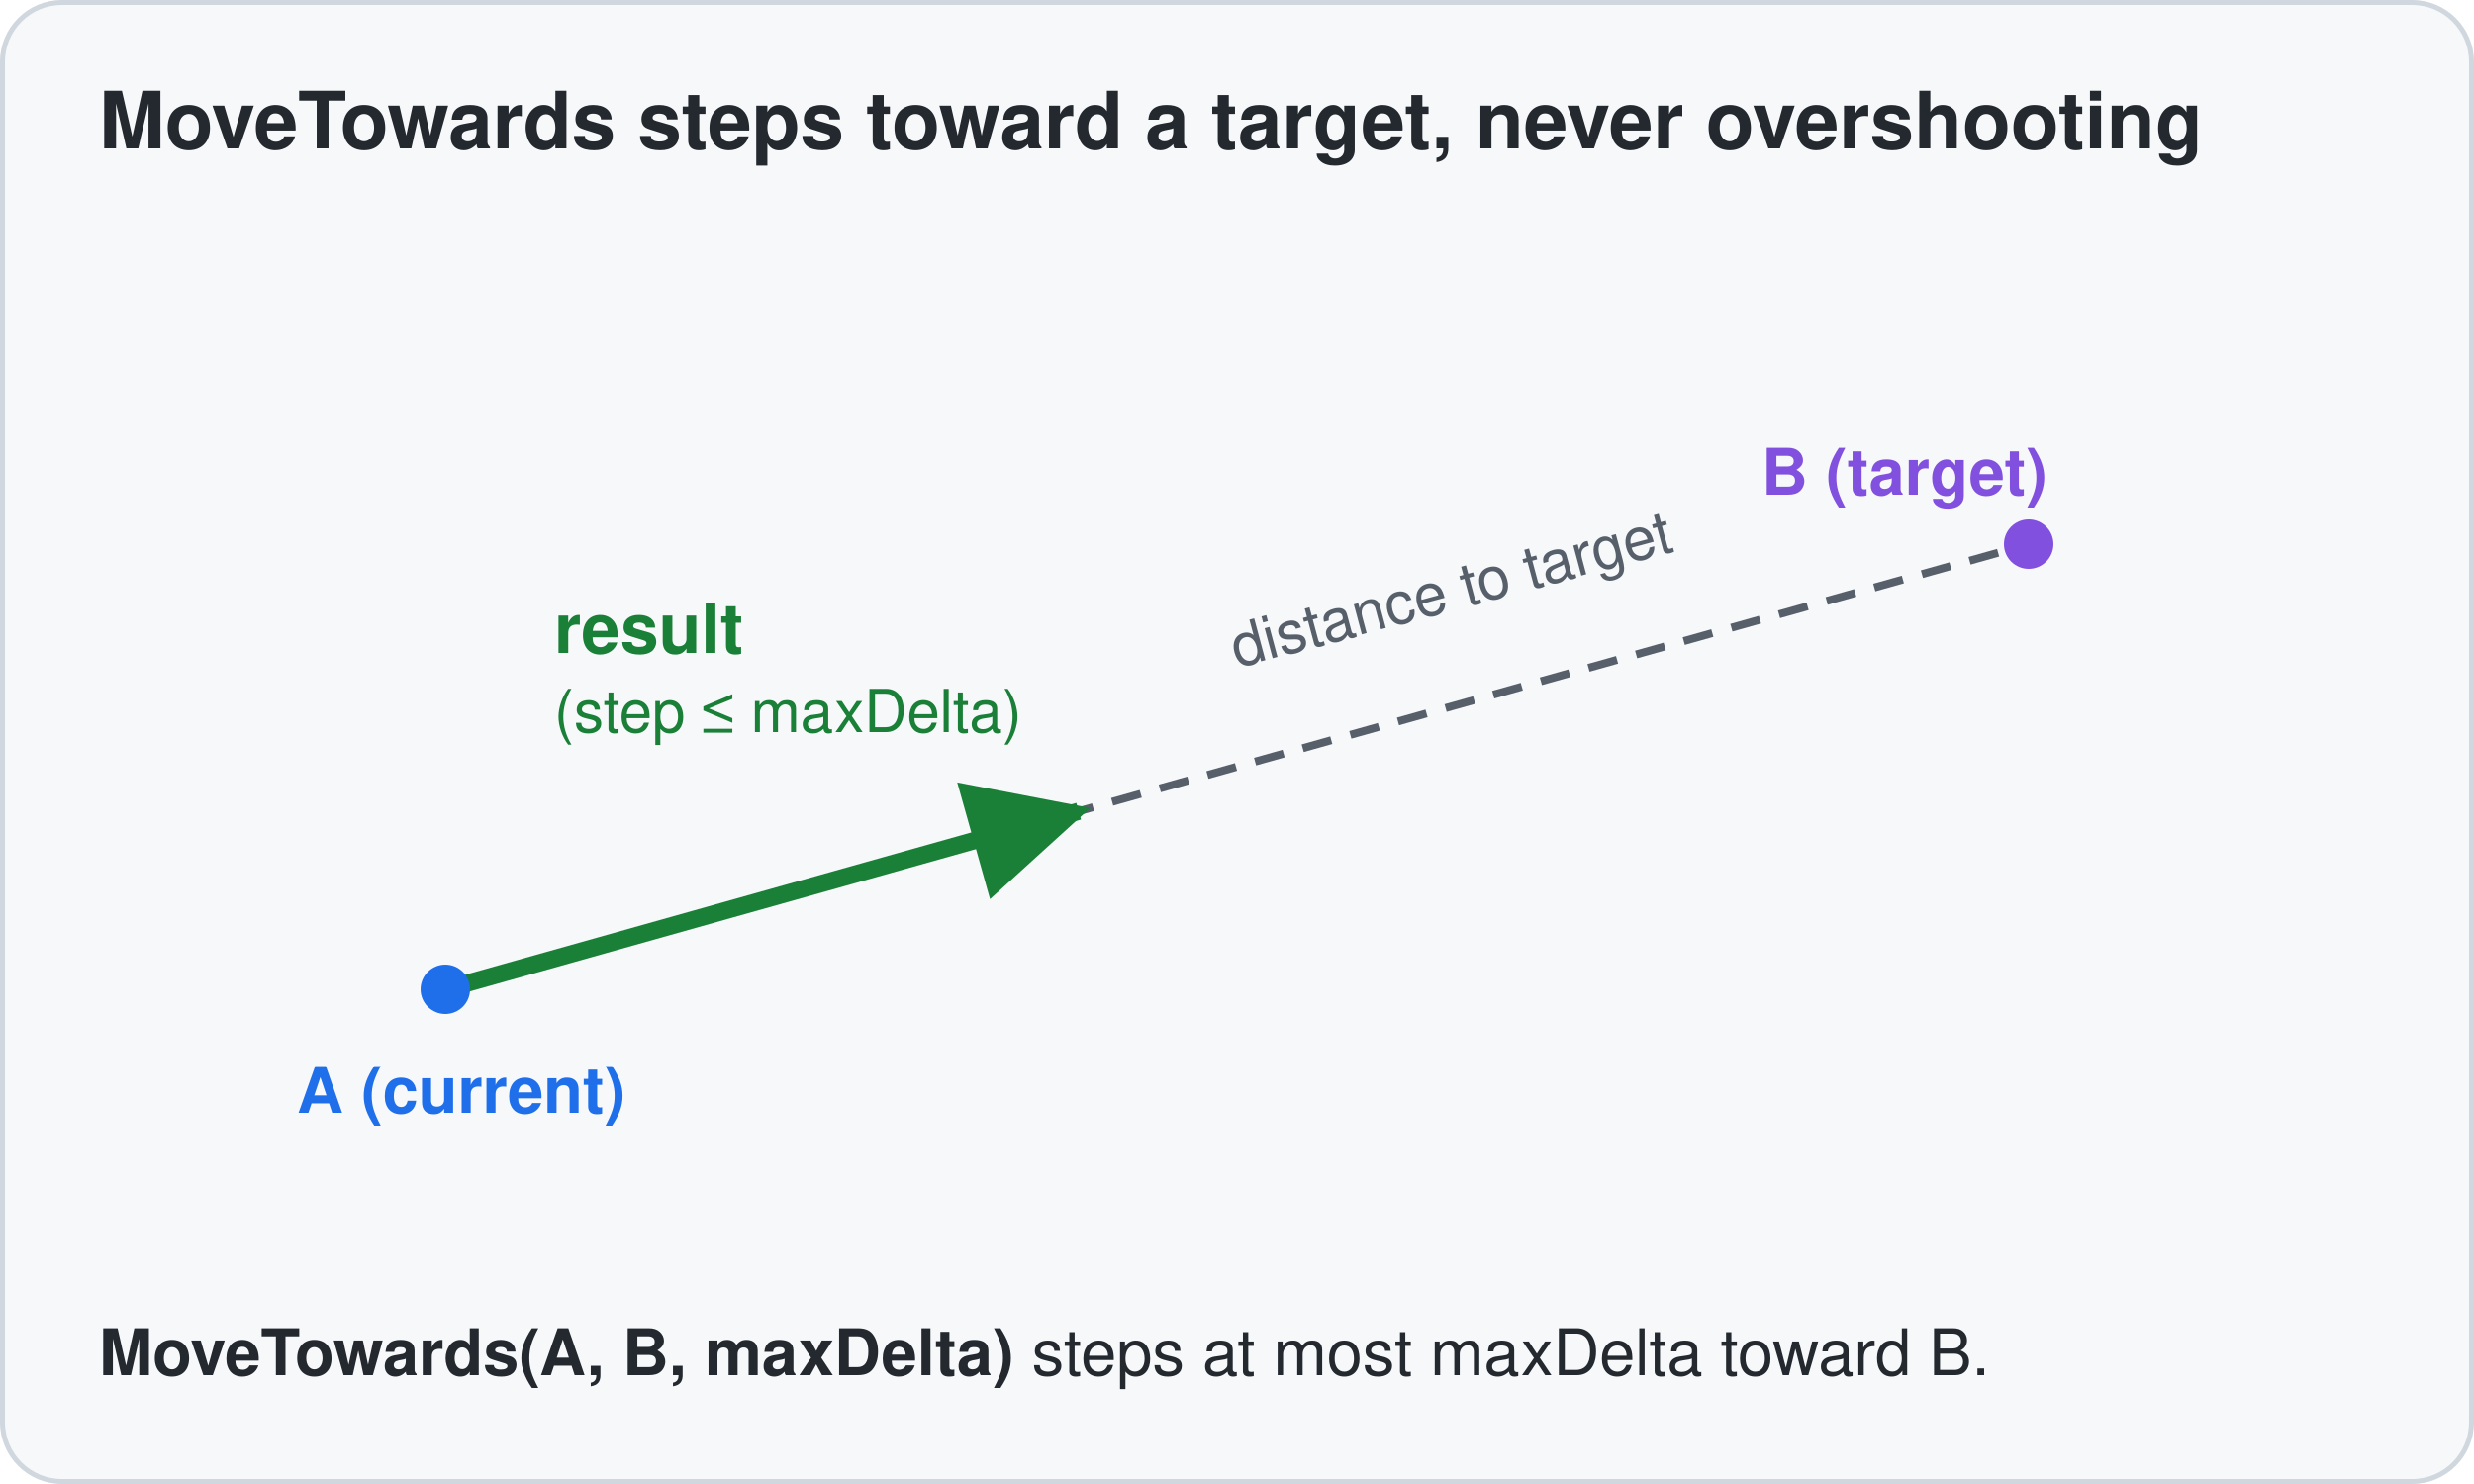
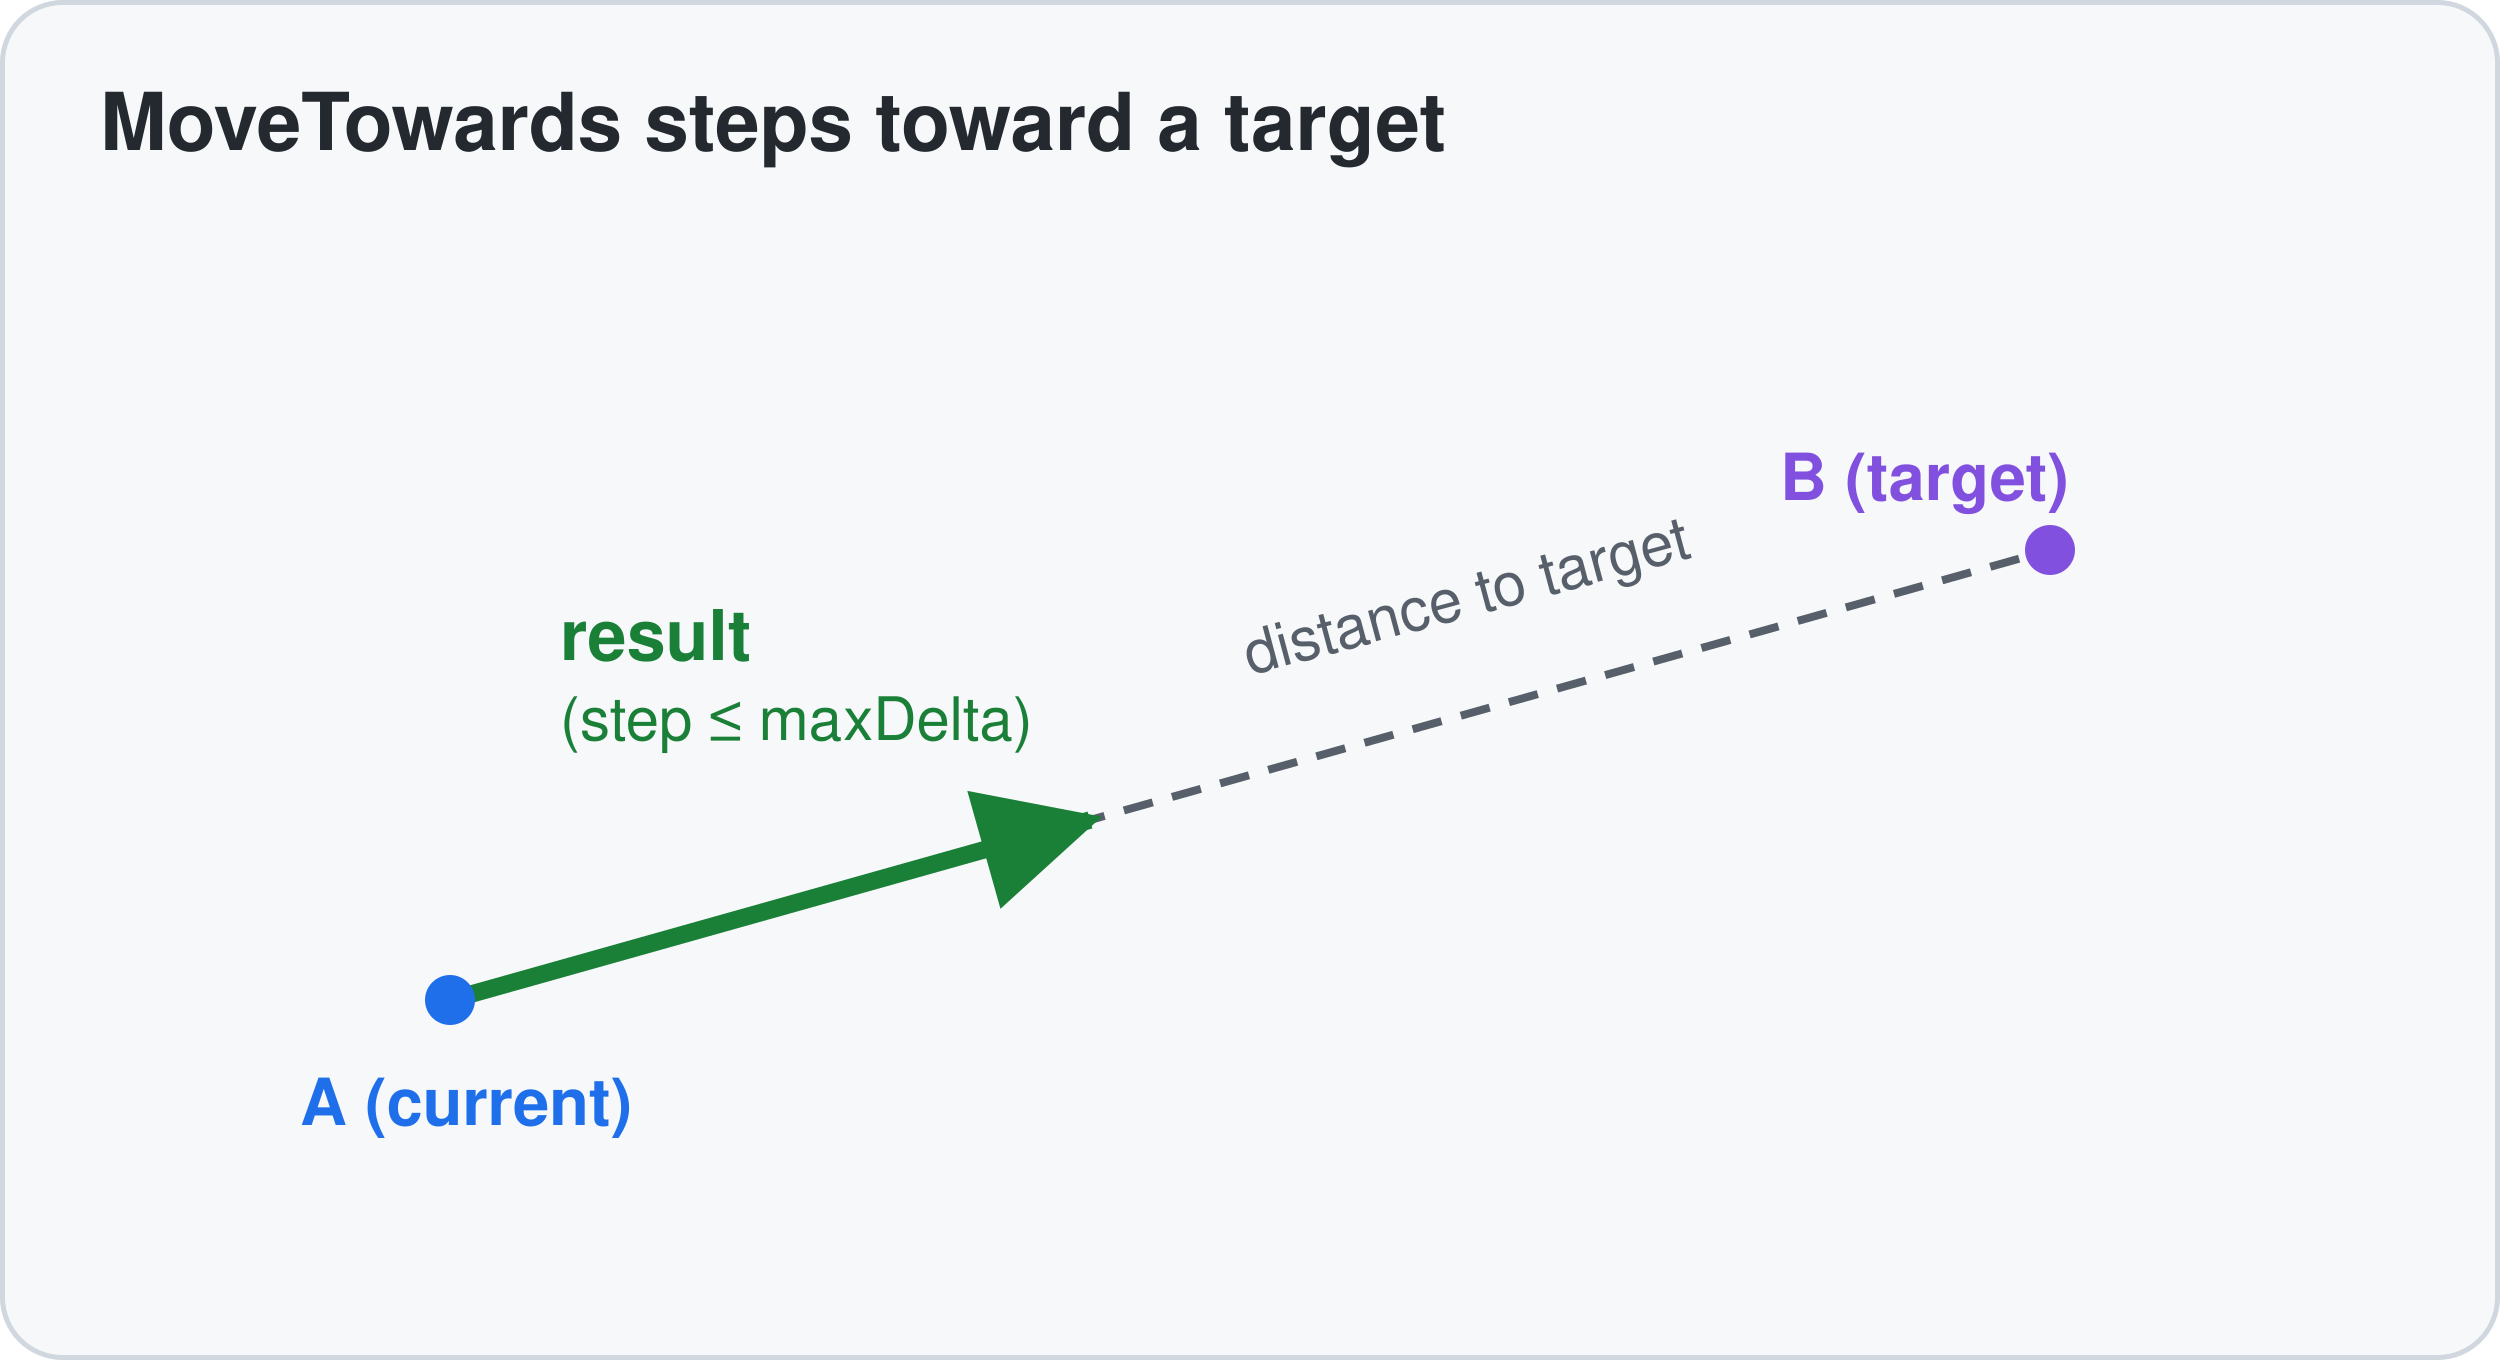
- <svg xmlns="http://www.w3.org/2000/svg" width="500" height="300" viewBox="0 0 500 300" font-family="Segoe UI, Helvetica, Arial, sans-serif">
+ <svg xmlns="http://www.w3.org/2000/svg" width="500" height="272" viewBox="0 0 500 272" font-family="Segoe UI, Helvetica, Arial, sans-serif">
  <defs>
    <marker id="mt-green" viewBox="0 0 10 10" refX="9" refY="5" markerWidth="7" markerHeight="7" orient="auto">
      <path d="M0,0 L10,5 L0,10 z" fill="#1a7f37" />
    </marker>
  </defs>
-   <rect x="0.5" y="0.5" width="499" height="299" rx="12" fill="#f6f8fa" stroke="#d0d7de" />
-   <text x="20" y="30" font-size="16" font-weight="600" fill="#24292f">MoveTowards steps toward a target, never overshooting</text>
+   <rect x="0.5" y="0.5" width="499" height="271" rx="12" fill="#f6f8fa" stroke="#d0d7de" />
+   <text x="20" y="30" font-size="16" font-weight="600" fill="#24292f">MoveTowards steps toward a target</text>
  <line x1="90" y1="200" x2="410" y2="110" stroke="#57606a" stroke-width="1.6" stroke-dasharray="6 4" />
  <text x="250" y="135" font-size="12" fill="#57606a" transform="rotate(-15 250 135)">distance to target</text>
  <line x1="90" y1="200" x2="218" y2="164" stroke="#1a7f37" stroke-width="3.5" marker-end="url(#mt-green)" />
  <text x="112" y="132" font-size="14" fill="#1a7f37" font-weight="600">result</text>
  <text x="112" y="148" font-size="12" fill="#1a7f37">(step ≤ maxDelta)</text>
  <circle cx="90" cy="200" r="5" fill="#1f6feb" />
  <text x="60" y="225" font-size="13" fill="#1f6feb" font-weight="600">A (current)</text>
  <circle cx="410" cy="110" r="5" fill="#8250df" />
  <text x="356" y="100" font-size="13" fill="#8250df" font-weight="600">B (target)</text>
-   <text x="20" y="278" font-size="13" fill="#24292f">
-     <tspan font-weight="600">MoveTowards(A, B, maxDelta)</tspan> steps at most maxDelta toward B.</text>
</svg>
